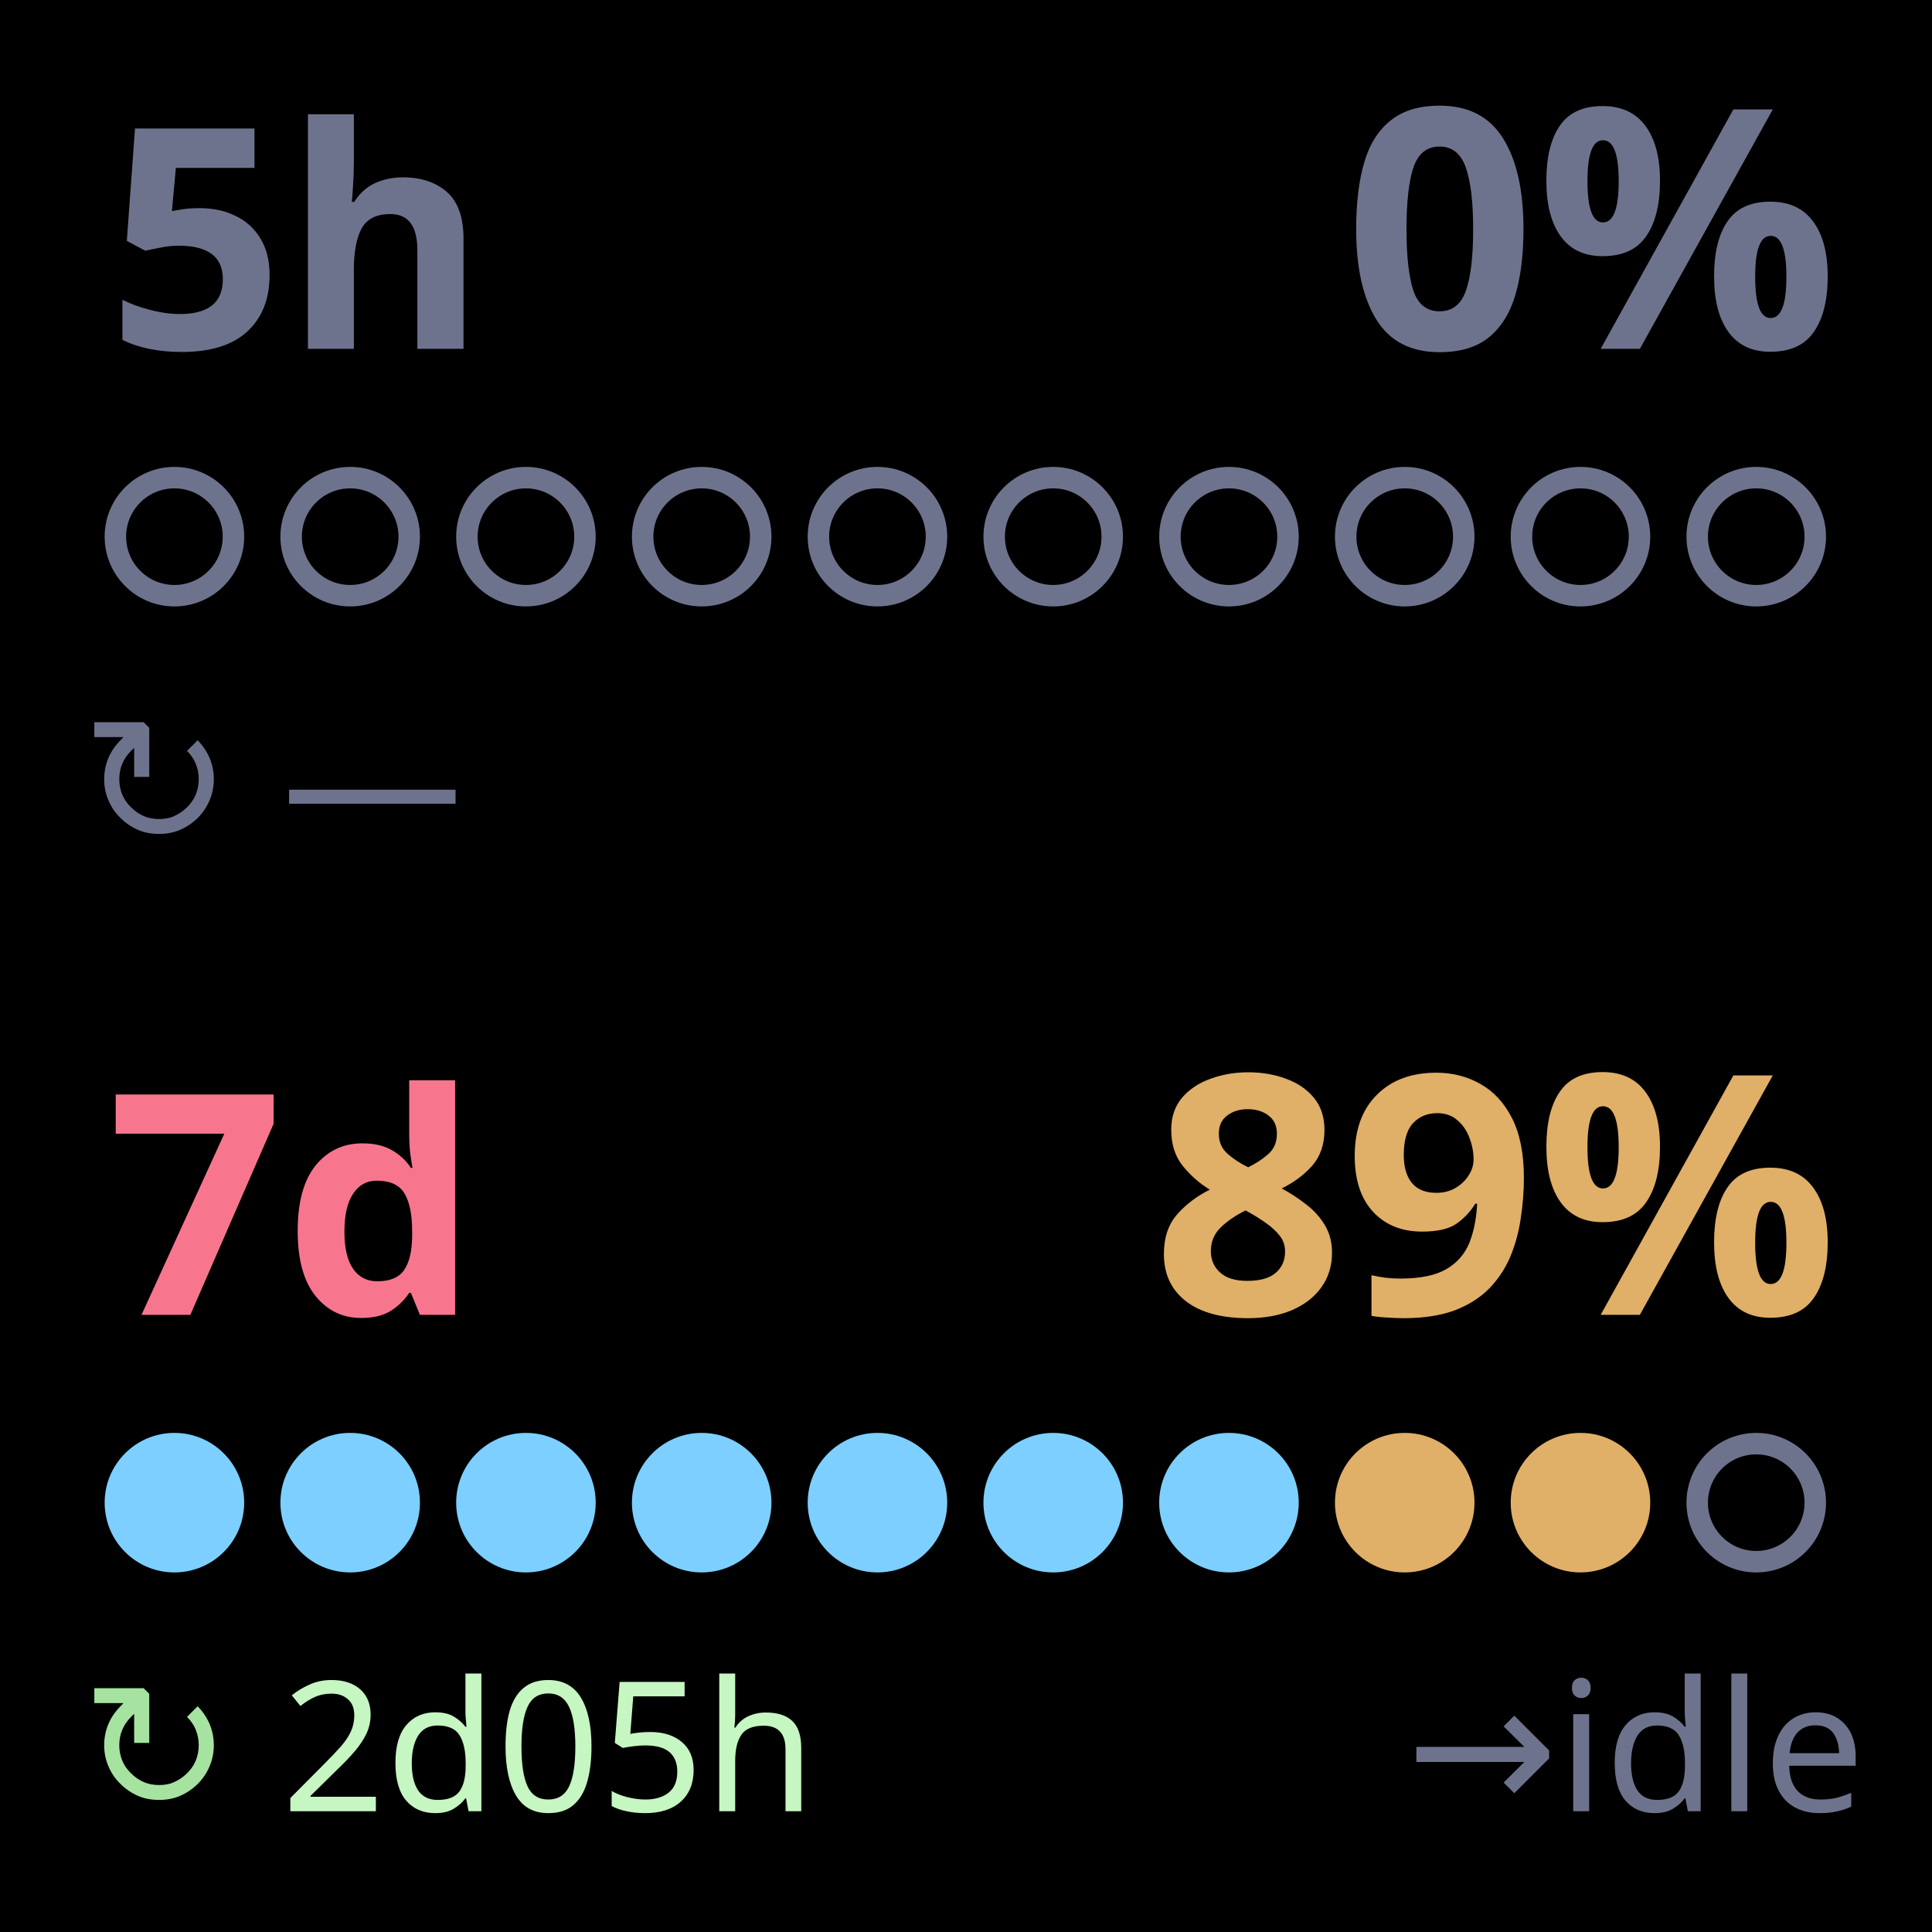
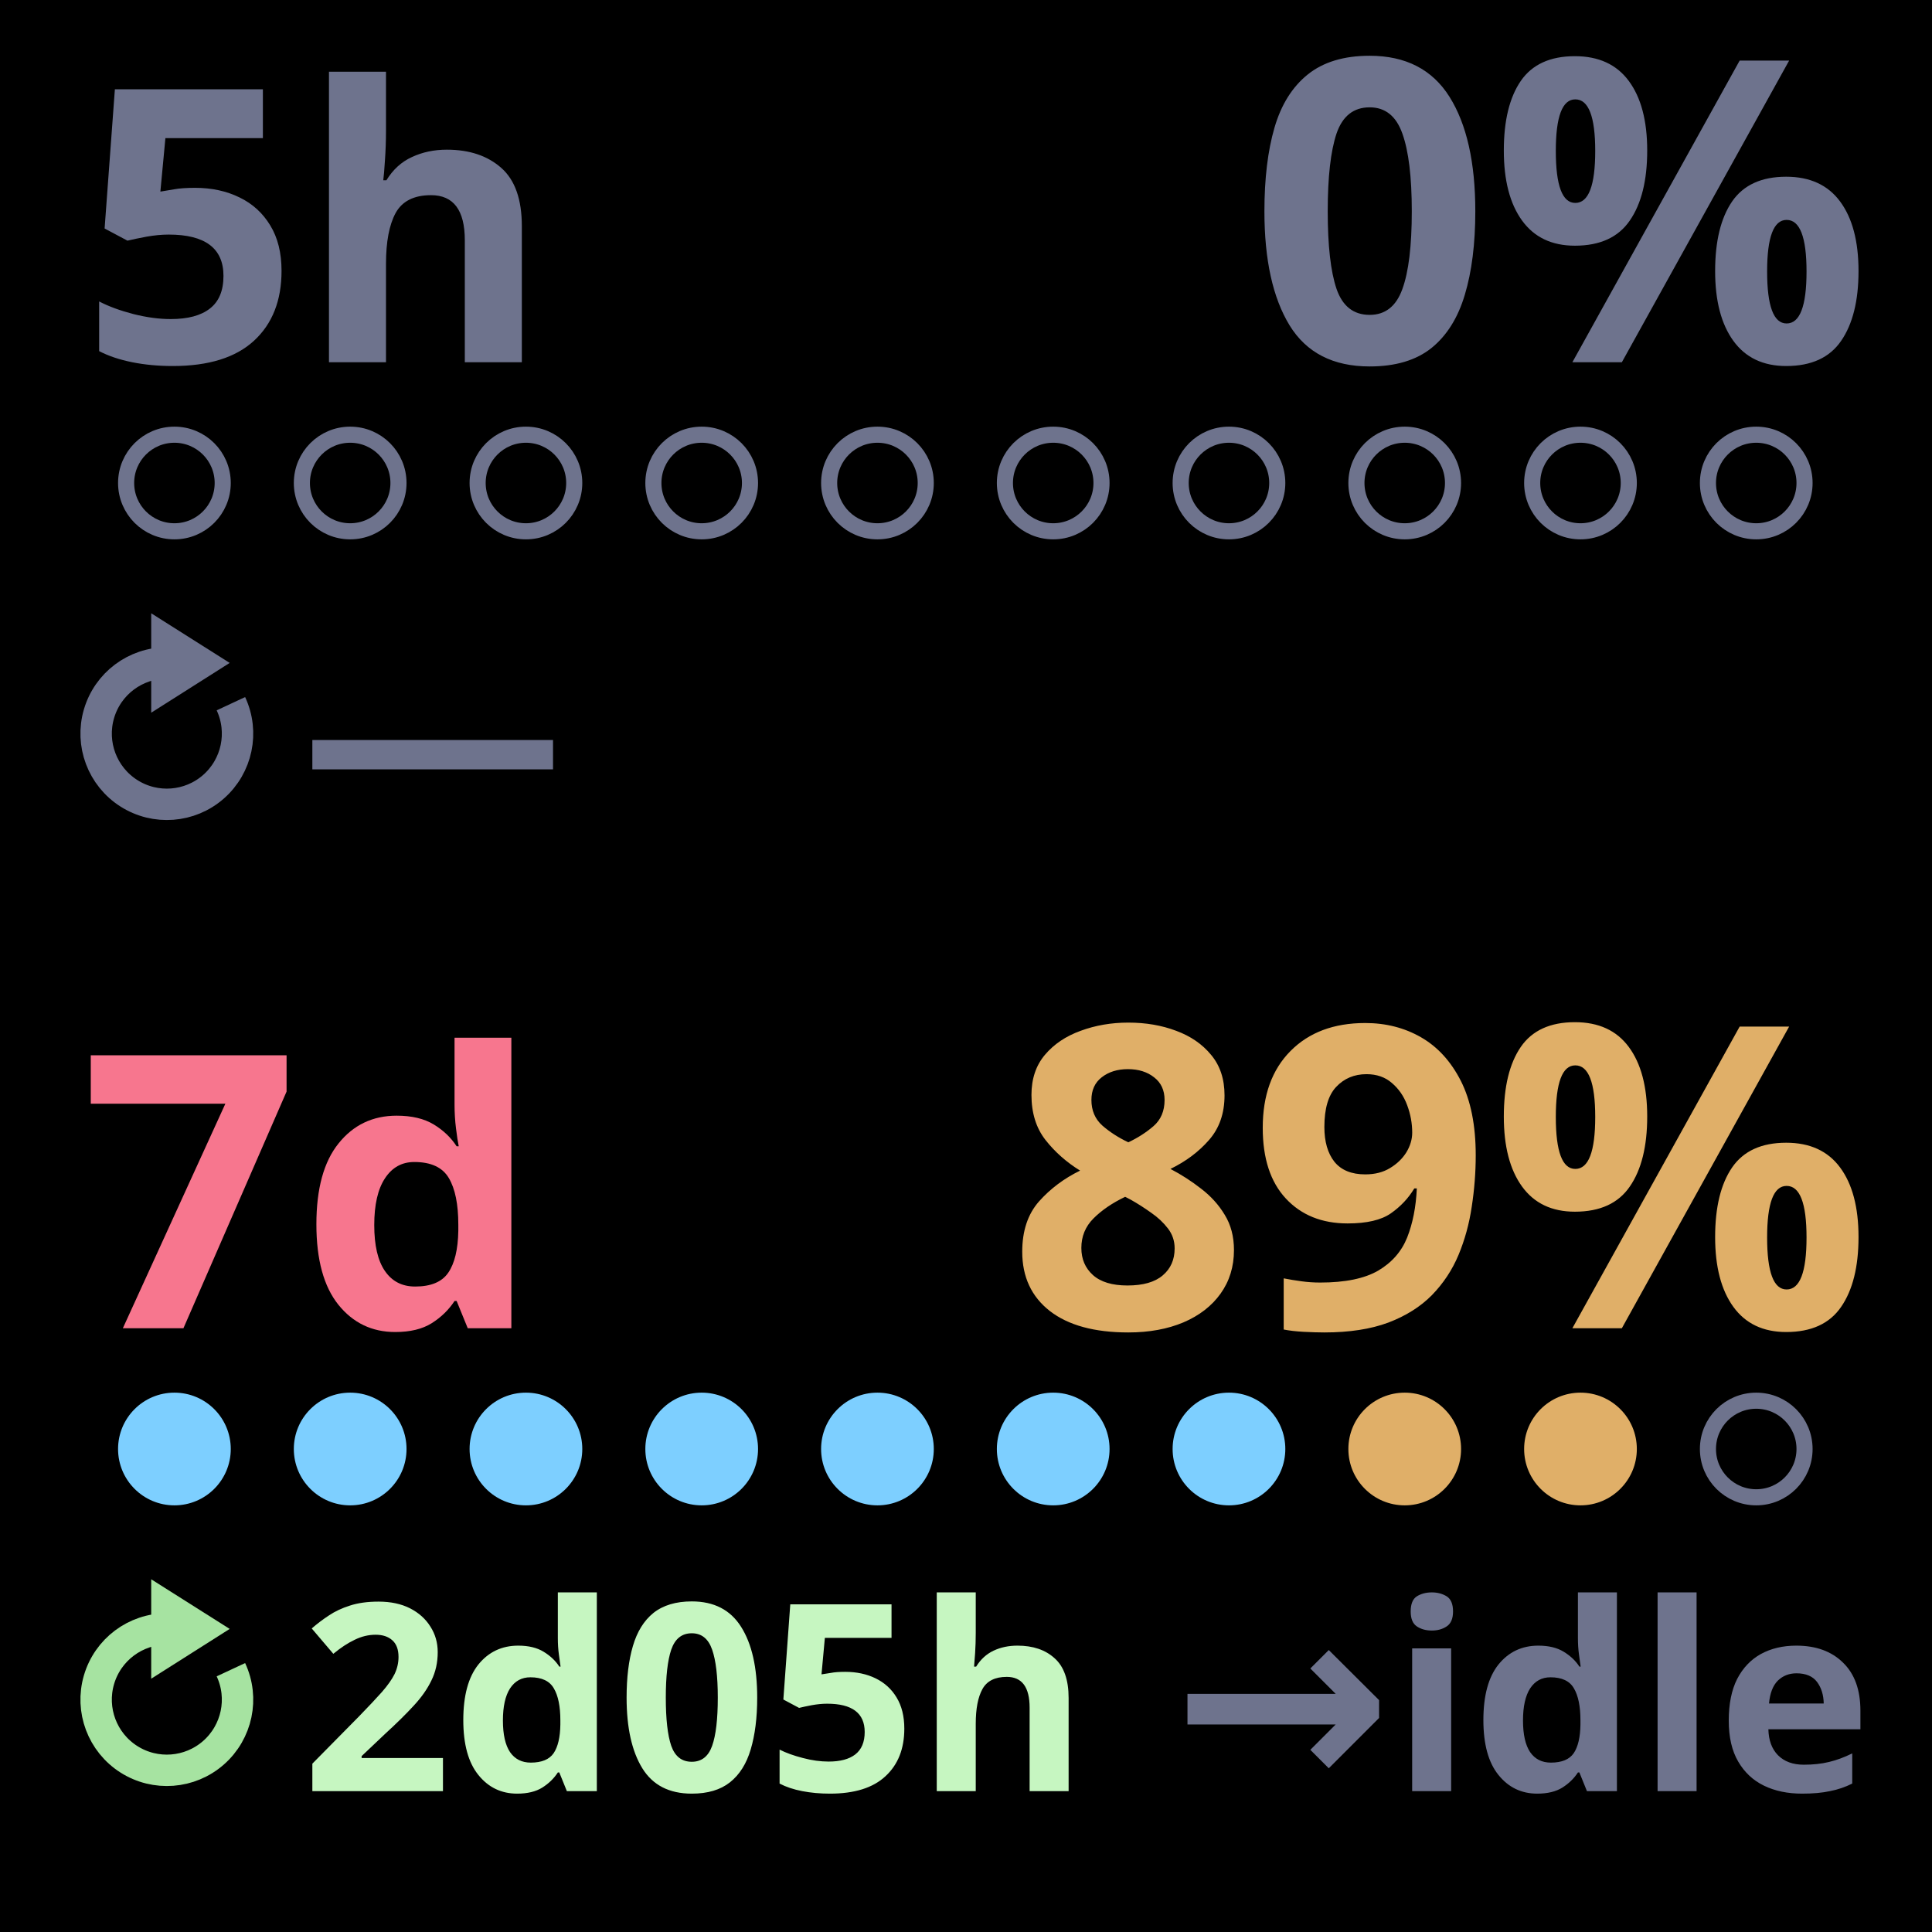
<svg xmlns="http://www.w3.org/2000/svg" width="144" height="144" viewBox="0 0 144 144" font-family="Segoe UI">
  <rect width="144" height="144" fill="#000000" />
-   <text x="8" y="26" font-size="23" font-weight="600" text-anchor="start" fill="#6E738D">5h</text>
-   <text x="137" y="26" font-size="25" font-weight="700" text-anchor="end" fill="#6E738D">0%</text>
-   <circle cx="13" cy="40" r="4.4" fill="none" stroke="#6E738D" stroke-width="1.6" />
-   <circle cx="26.1" cy="40" r="4.4" fill="none" stroke="#6E738D" stroke-width="1.6" />
-   <circle cx="39.2" cy="40" r="4.4" fill="none" stroke="#6E738D" stroke-width="1.6" />
-   <circle cx="52.3" cy="40" r="4.4" fill="none" stroke="#6E738D" stroke-width="1.6" />
-   <circle cx="65.4" cy="40" r="4.4" fill="none" stroke="#6E738D" stroke-width="1.6" />
-   <circle cx="78.5" cy="40" r="4.4" fill="none" stroke="#6E738D" stroke-width="1.6" />
-   <circle cx="91.6" cy="40" r="4.4" fill="none" stroke="#6E738D" stroke-width="1.6" />
-   <circle cx="104.7" cy="40" r="4.4" fill="none" stroke="#6E738D" stroke-width="1.6" />
-   <circle cx="117.8" cy="40" r="4.4" fill="none" stroke="#6E738D" stroke-width="1.6" />
-   <circle cx="130.9" cy="40" r="4.4" fill="none" stroke="#6E738D" stroke-width="1.6" />
-   <text x="6" y="63" font-size="13.5" font-weight="400" text-anchor="start" fill="#6E738D" font-family="Segoe UI Symbol">↻</text>
-   <text x="21" y="63" font-size="13.5" font-weight="400" text-anchor="start" fill="#6E738D">—</text>
-   <text x="8" y="98" font-size="23" font-weight="600" text-anchor="start" fill="#F7768E">7d</text>
-   <text x="137" y="98" font-size="25" font-weight="700" text-anchor="end" fill="#E0AF68">89%</text>
-   <circle cx="13" cy="112" r="5.2" fill="#7DCFFF" />
-   <circle cx="26.1" cy="112" r="5.2" fill="#7DCFFF" />
-   <circle cx="39.2" cy="112" r="5.2" fill="#7DCFFF" />
-   <circle cx="52.3" cy="112" r="5.2" fill="#7DCFFF" />
-   <circle cx="65.4" cy="112" r="5.2" fill="#7DCFFF" />
-   <circle cx="78.5" cy="112" r="5.2" fill="#7DCFFF" />
-   <circle cx="91.6" cy="112" r="5.2" fill="#7DCFFF" />
-   <circle cx="104.7" cy="112" r="5.2" fill="#E0AF68" />
-   <circle cx="117.8" cy="112" r="5.2" fill="#E0AF68" />
-   <circle cx="130.9" cy="112" r="4.4" fill="none" stroke="#6E738D" stroke-width="1.6" />
-   <text x="6" y="135" font-size="13.5" font-weight="400" text-anchor="start" fill="#A6E3A1" font-family="Segoe UI Symbol">↻</text>
-   <text x="21" y="135" font-size="13.5" font-weight="400" text-anchor="start" fill="#C6F6C1">2d05h</text>
-   <text x="139" y="135" font-size="13.5" font-weight="400" text-anchor="end" fill="#6E738D">→idle</text>
+   <text x="6" y="27" font-size="28.5" font-weight="600" text-anchor="start" fill="#6E738D" font-family="Bahnschrift SemiCondensed">5h</text>
+   <text x="139.5" y="27" font-size="31.5" font-weight="700" text-anchor="end" fill="#6E738D" font-family="Bahnschrift SemiCondensed">0%</text>
+   <circle cx="13" cy="36" r="3.6" fill="none" stroke="#6E738D" stroke-width="1.2" />
+   <circle cx="26.1" cy="36" r="3.6" fill="none" stroke="#6E738D" stroke-width="1.2" />
+   <circle cx="39.2" cy="36" r="3.6" fill="none" stroke="#6E738D" stroke-width="1.2" />
+   <circle cx="52.3" cy="36" r="3.6" fill="none" stroke="#6E738D" stroke-width="1.2" />
+   <circle cx="65.4" cy="36" r="3.6" fill="none" stroke="#6E738D" stroke-width="1.2" />
+   <circle cx="78.5" cy="36" r="3.6" fill="none" stroke="#6E738D" stroke-width="1.2" />
+   <circle cx="91.6" cy="36" r="3.6" fill="none" stroke="#6E738D" stroke-width="1.2" />
+   <circle cx="104.7" cy="36" r="3.6" fill="none" stroke="#6E738D" stroke-width="1.2" />
+   <circle cx="117.8" cy="36" r="3.6" fill="none" stroke="#6E738D" stroke-width="1.2" />
+   <circle cx="130.9" cy="36" r="3.6" fill="none" stroke="#6E738D" stroke-width="1.2" />
+   <path d="M17.21 52.45 A5.27 5.27 0 1 1 12.44 49.41" fill="none" stroke="#6E738D" stroke-width="2.34" />
+   <path d="M17.12 49.41 L11.27 53.12 L11.27 45.71 Z" fill="#6E738D" />
+   <text x="22.5" y="61.5" font-size="19.5" font-weight="600" text-anchor="start" fill="#6E738D" font-family="Bahnschrift Condensed">—</text>
+   <text x="6" y="99" font-size="28.5" font-weight="600" text-anchor="start" fill="#F7768E" font-family="Bahnschrift SemiCondensed">7d</text>
+   <text x="139.5" y="99" font-size="31.5" font-weight="700" text-anchor="end" fill="#E0AF68" font-family="Bahnschrift SemiCondensed">89%</text>
+   <circle cx="13" cy="108" r="4.2" fill="#7DCFFF" />
+   <circle cx="26.1" cy="108" r="4.2" fill="#7DCFFF" />
+   <circle cx="39.2" cy="108" r="4.2" fill="#7DCFFF" />
+   <circle cx="52.3" cy="108" r="4.2" fill="#7DCFFF" />
+   <circle cx="65.4" cy="108" r="4.2" fill="#7DCFFF" />
+   <circle cx="78.5" cy="108" r="4.2" fill="#7DCFFF" />
+   <circle cx="91.6" cy="108" r="4.2" fill="#7DCFFF" />
+   <circle cx="104.7" cy="108" r="4.2" fill="#E0AF68" />
+   <circle cx="117.8" cy="108" r="4.2" fill="#E0AF68" />
+   <circle cx="130.9" cy="108" r="3.6" fill="none" stroke="#6E738D" stroke-width="1.2" />
+   <path d="M17.21 124.45 A5.27 5.27 0 1 1 12.44 121.41" fill="none" stroke="#A6E3A1" stroke-width="2.34" />
+   <path d="M17.12 121.41 L11.27 125.12 L11.27 117.71 Z" fill="#A6E3A1" />
+   <text x="22.5" y="133.5" font-size="19.5" font-weight="600" text-anchor="start" fill="#C6F6C1" font-family="Bahnschrift Condensed">2d05h</text>
+   <text x="139.5" y="133.5" font-size="19.5" font-weight="600" text-anchor="end" fill="#6E738D" font-family="Bahnschrift Condensed">
+     <tspan font-family="Segoe UI">→</tspan>idle</text>
</svg>
